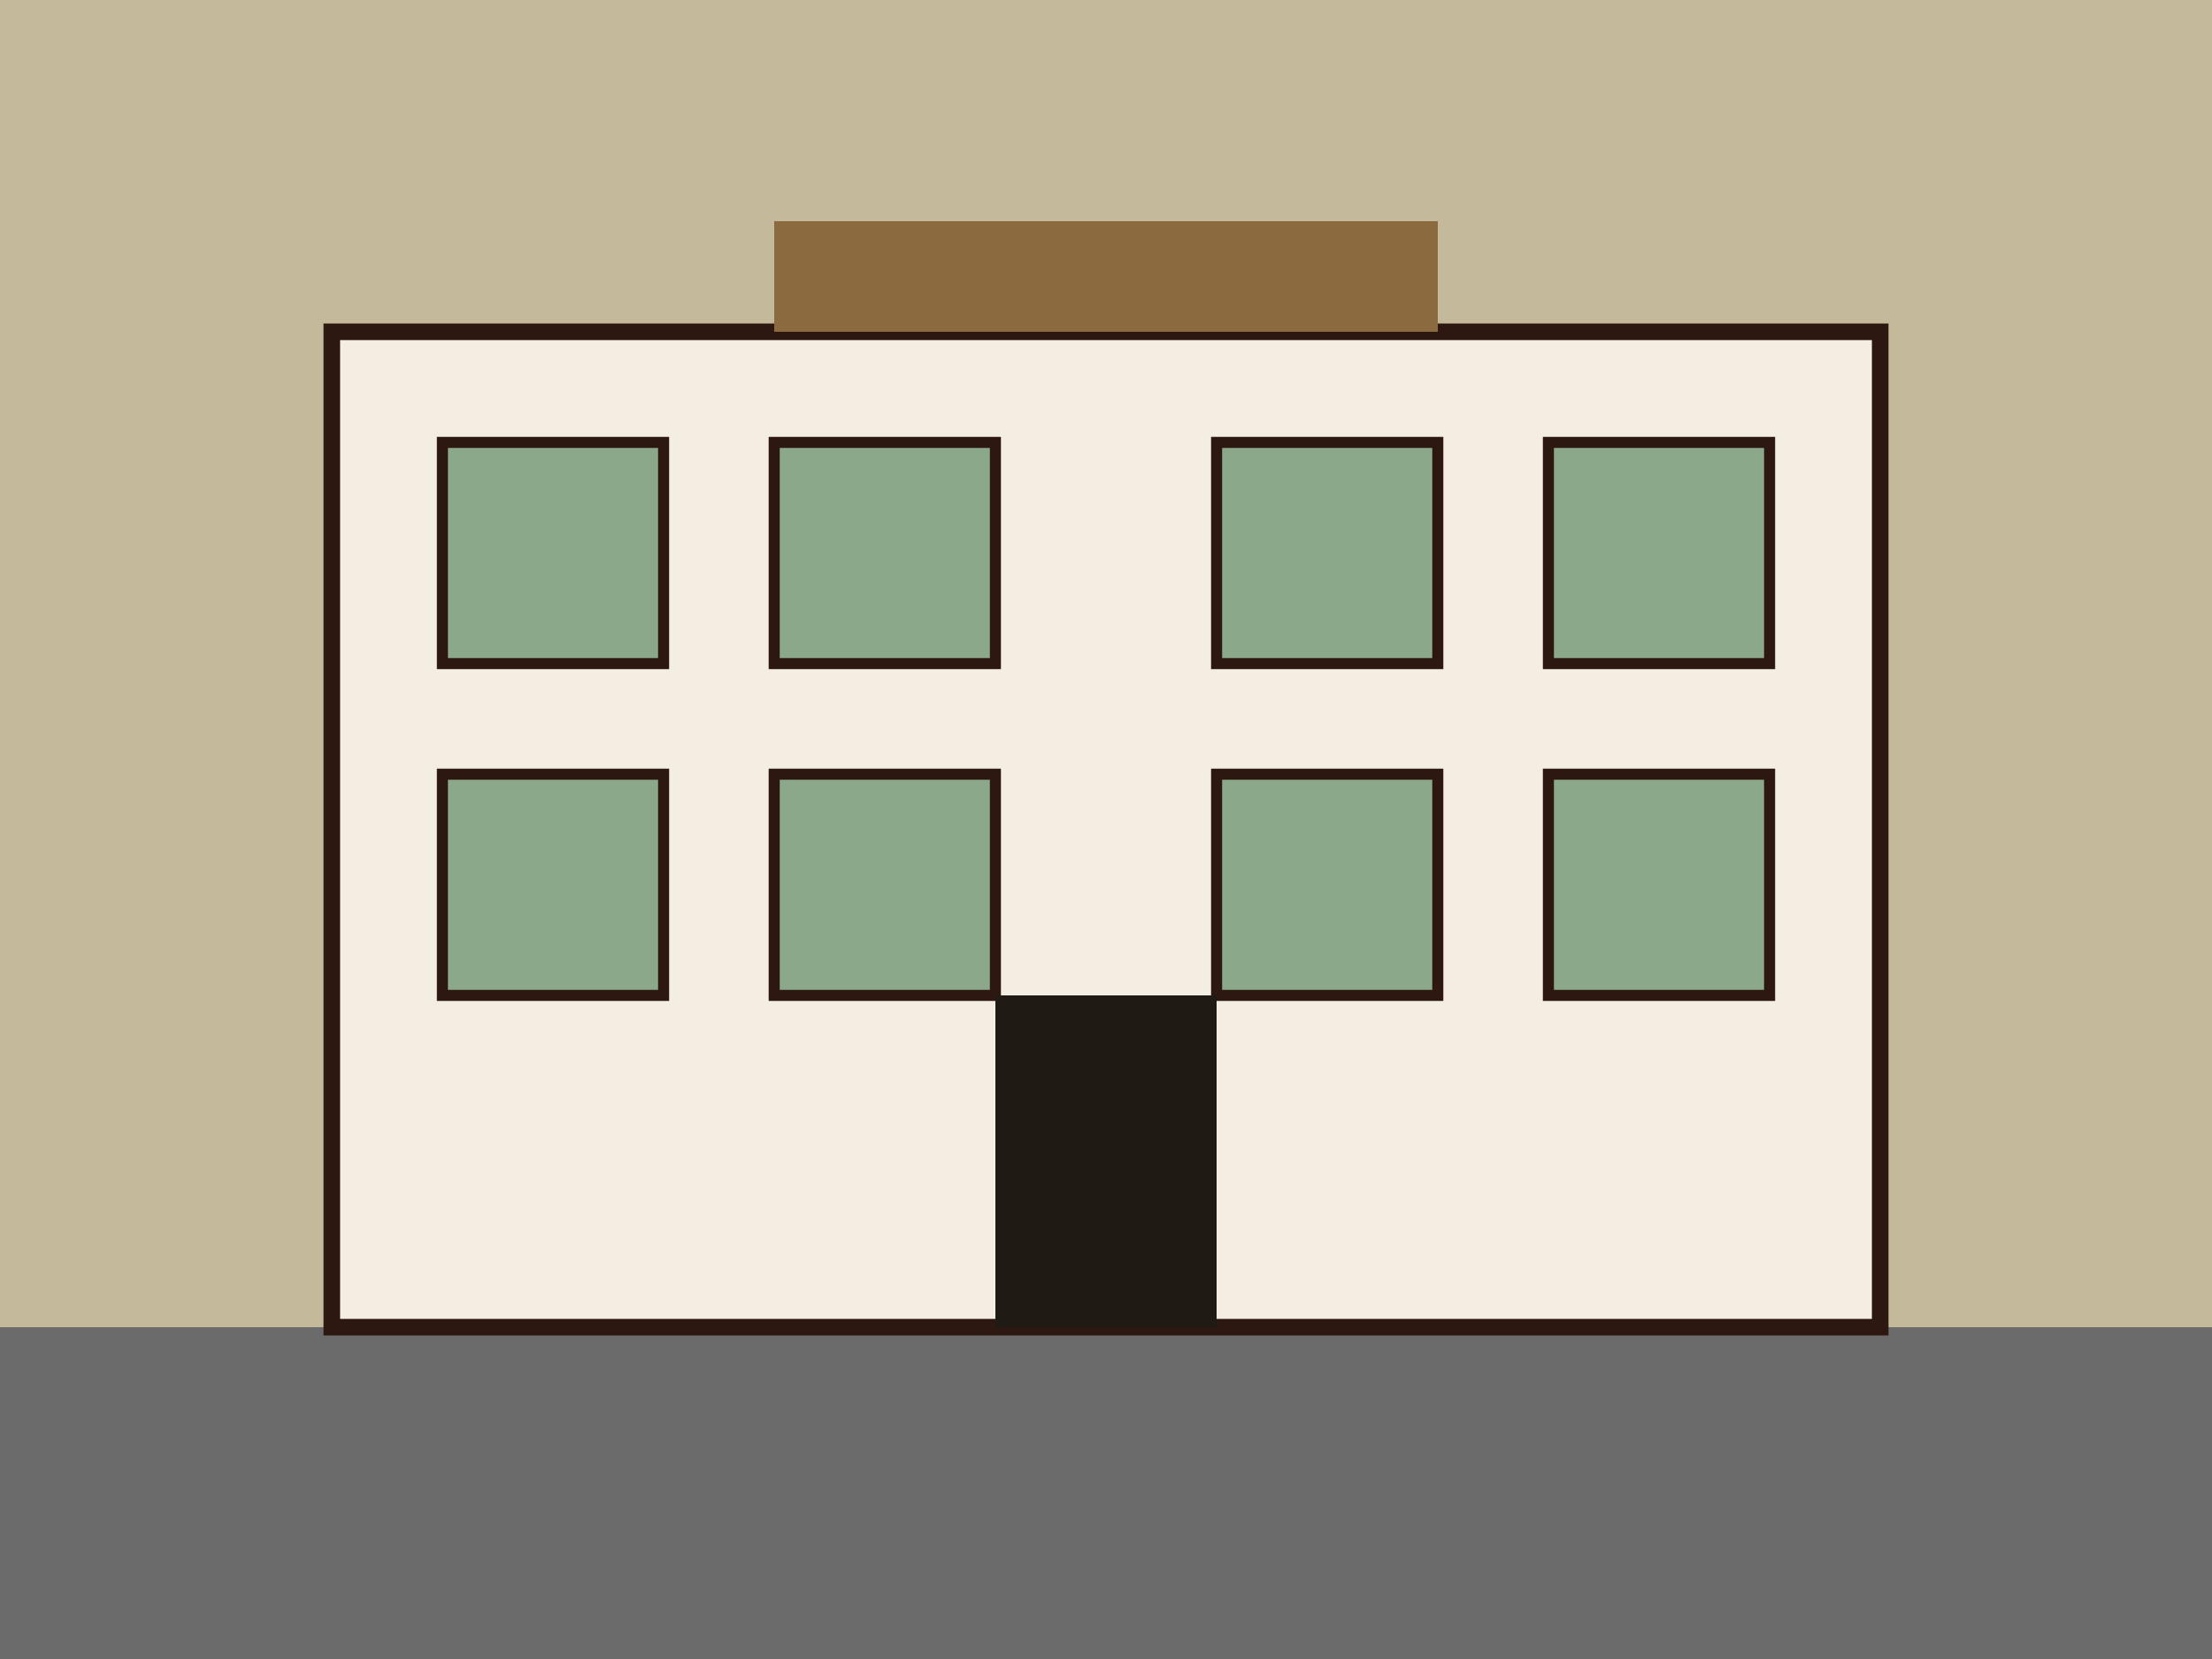
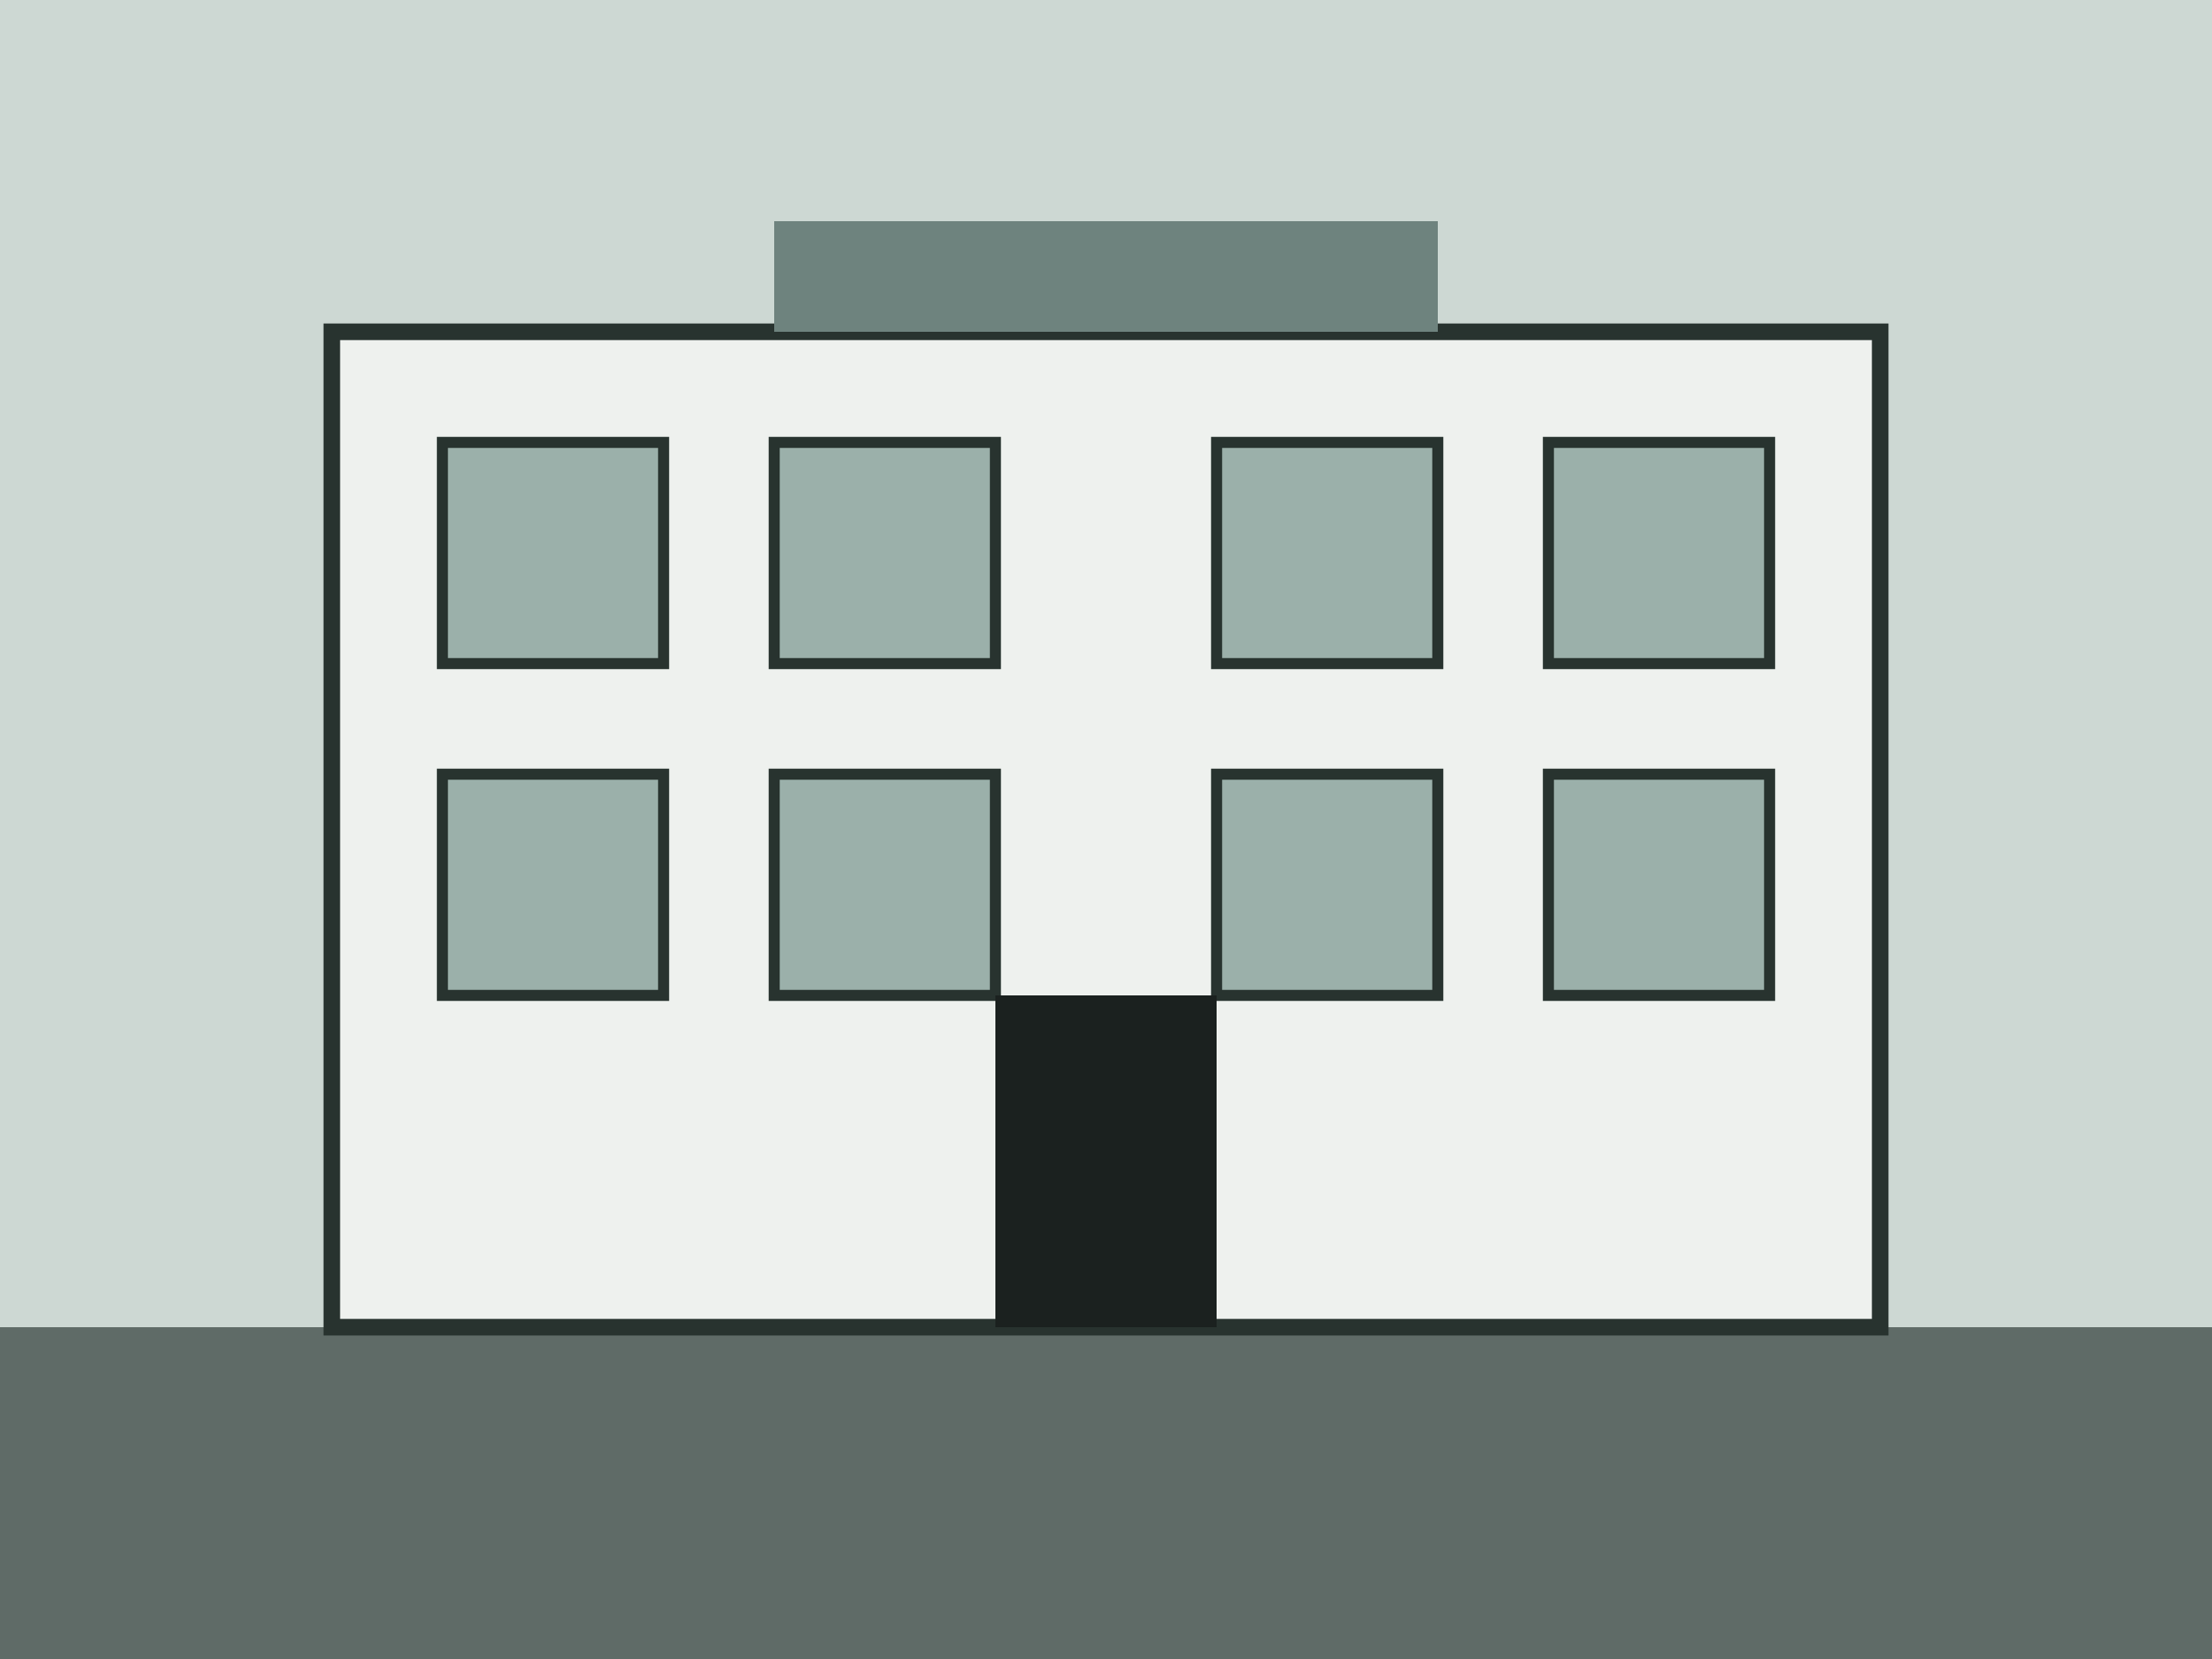
<svg xmlns="http://www.w3.org/2000/svg" viewBox="0 0 400 300" preserveAspectRatio="xMidYMid slice">
-   <rect width="400" height="300" fill="#c4b99a" />
-   <rect y="240" width="400" height="60" fill="#6b6b6b" />
-   <rect x="60" y="60" width="280" height="180" fill="#f4ede1" stroke="#2c1810" stroke-width="3" />
-   <g fill="#8ba88a" stroke="#2c1810" stroke-width="2">
+   <rect width="400" height="300" fill="#cdd8d3" />
+   <rect y="240" width="400" height="60" fill="#5f6b67" />
+   <rect x="60" y="60" width="280" height="180" fill="#eef1ee" stroke="#28332f" stroke-width="3" />
+   <g fill="#9bb0aa" stroke="#28332f" stroke-width="2">
    <rect x="80" y="80" width="40" height="40" />
    <rect x="140" y="80" width="40" height="40" />
    <rect x="220" y="80" width="40" height="40" />
    <rect x="280" y="80" width="40" height="40" />
    <rect x="80" y="140" width="40" height="40" />
    <rect x="140" y="140" width="40" height="40" />
    <rect x="220" y="140" width="40" height="40" />
    <rect x="280" y="140" width="40" height="40" />
  </g>
-   <rect x="180" y="180" width="40" height="60" fill="#1f1a14" />
-   <rect x="140" y="40" width="120" height="20" fill="#8b6a3f" />
+   <rect x="180" y="180" width="40" height="60" fill="#1b211f" />
+   <rect x="140" y="40" width="120" height="20" fill="#6e837e" />
</svg>
